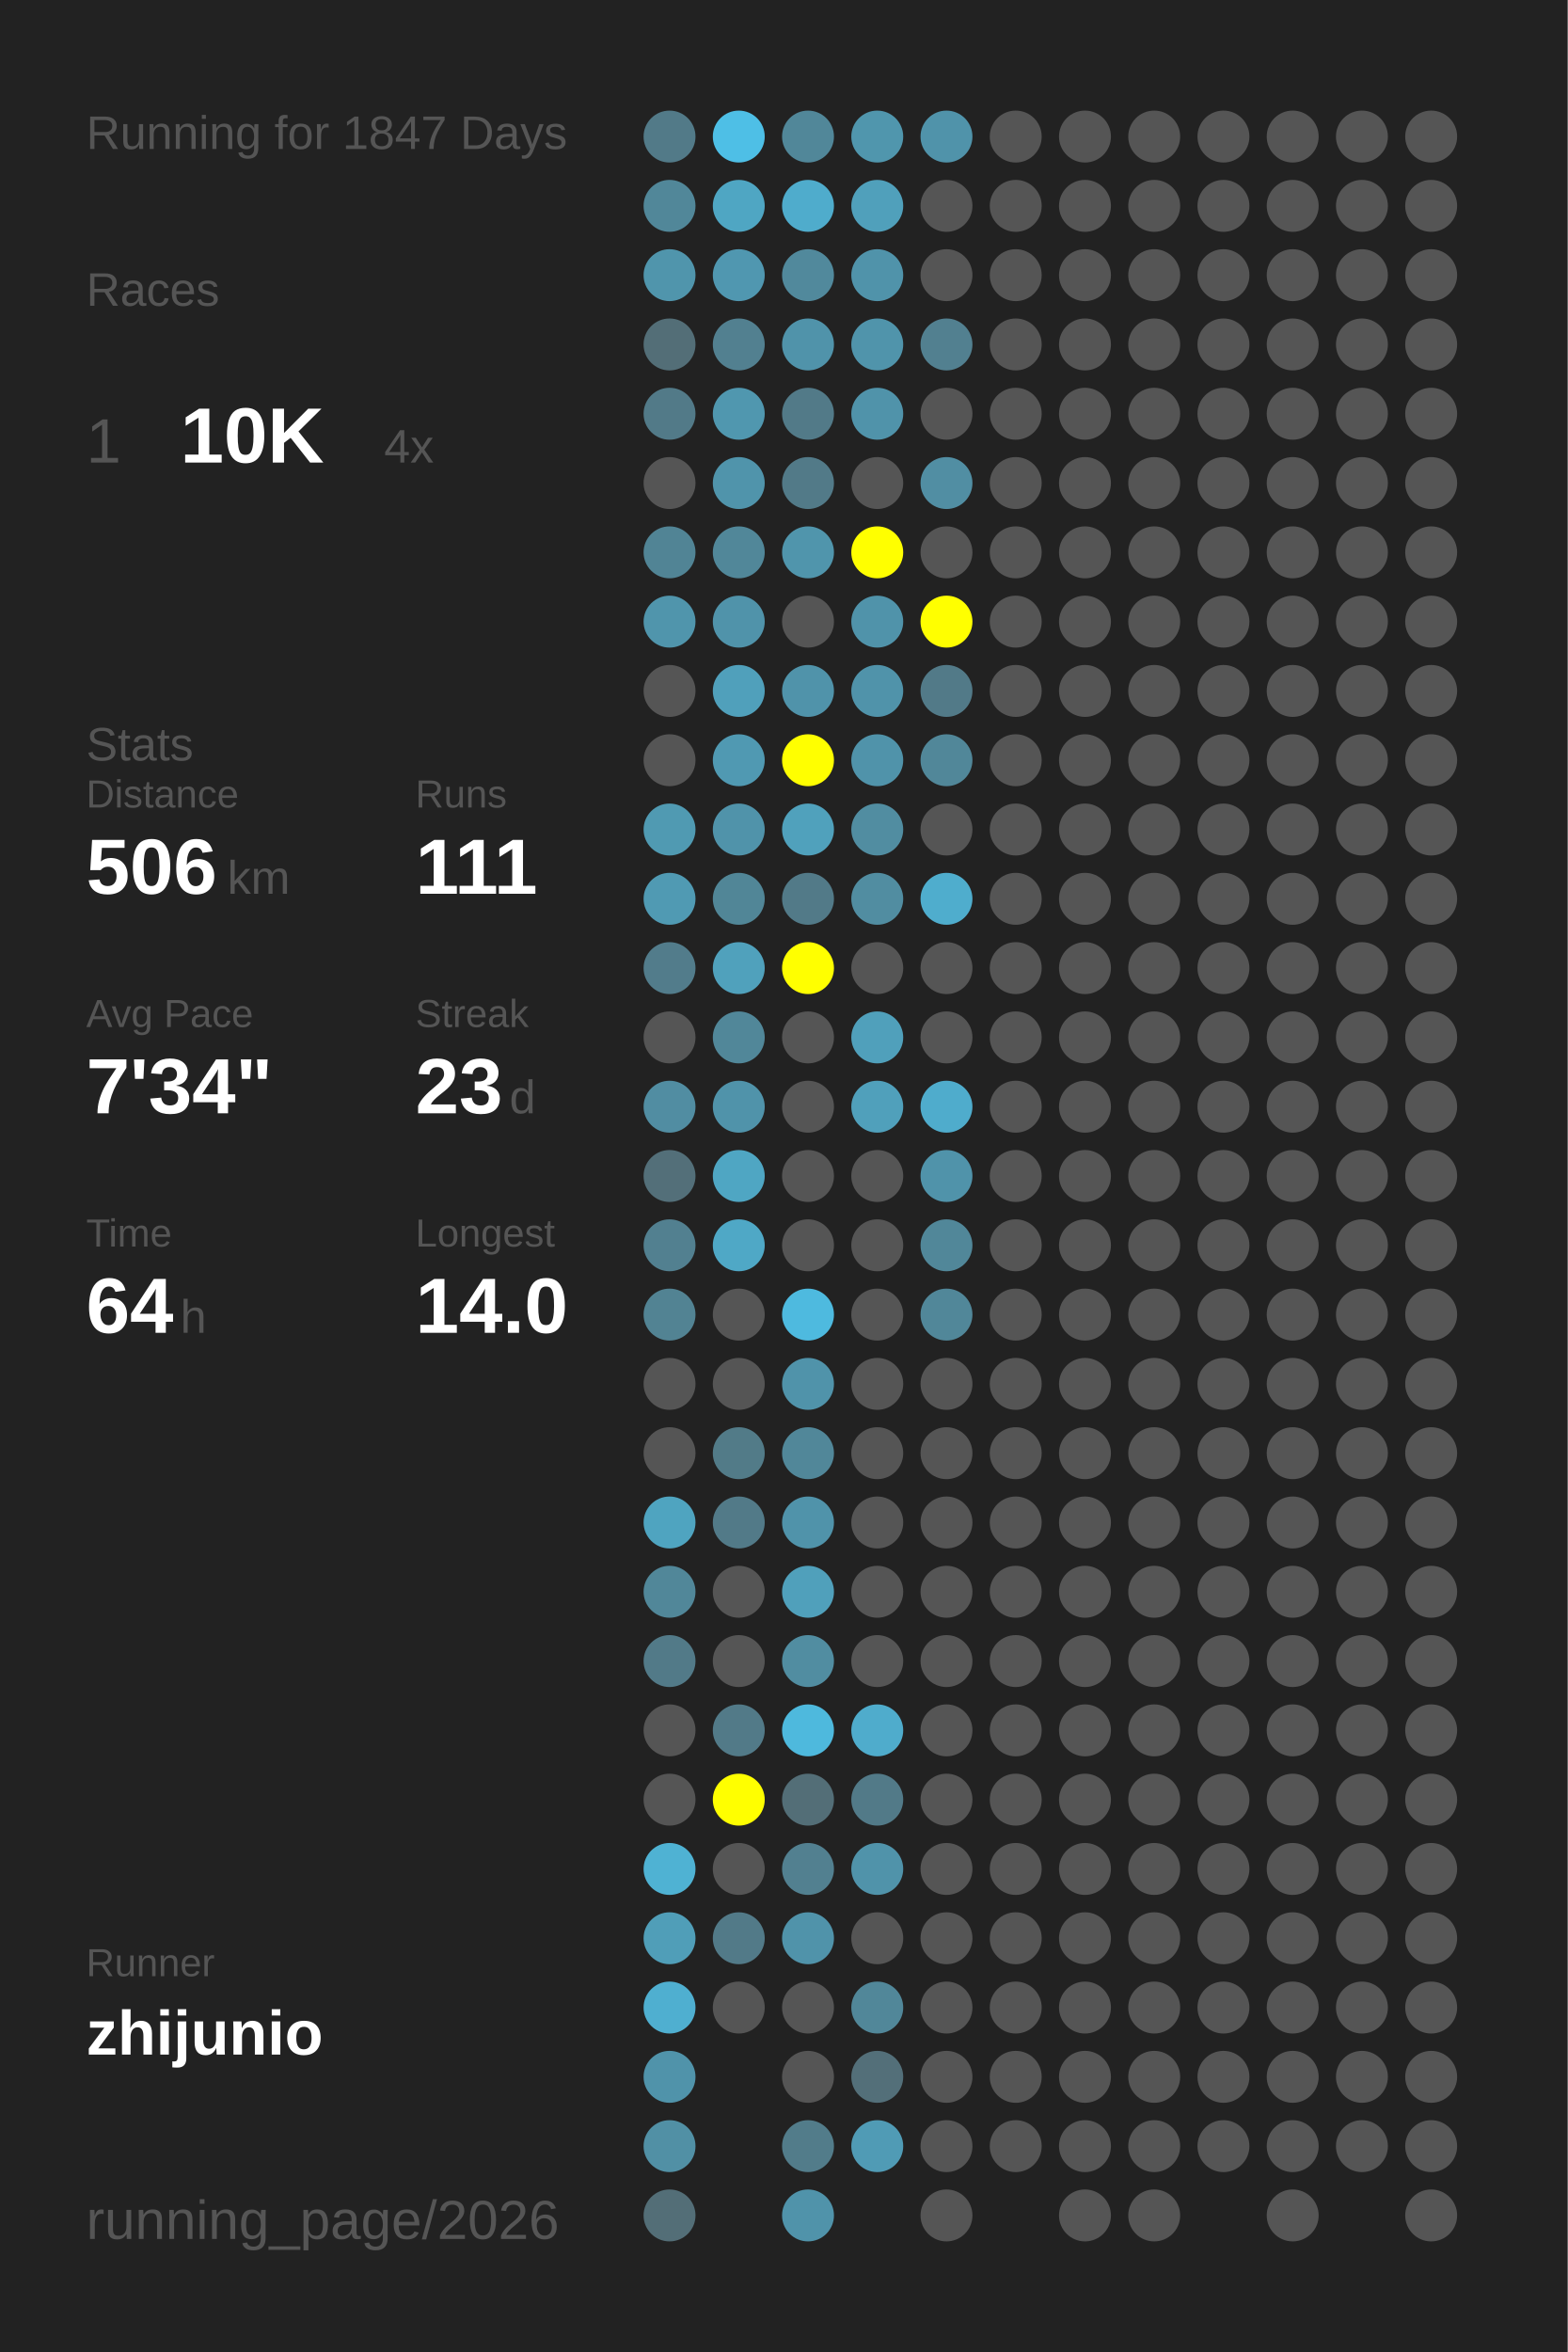
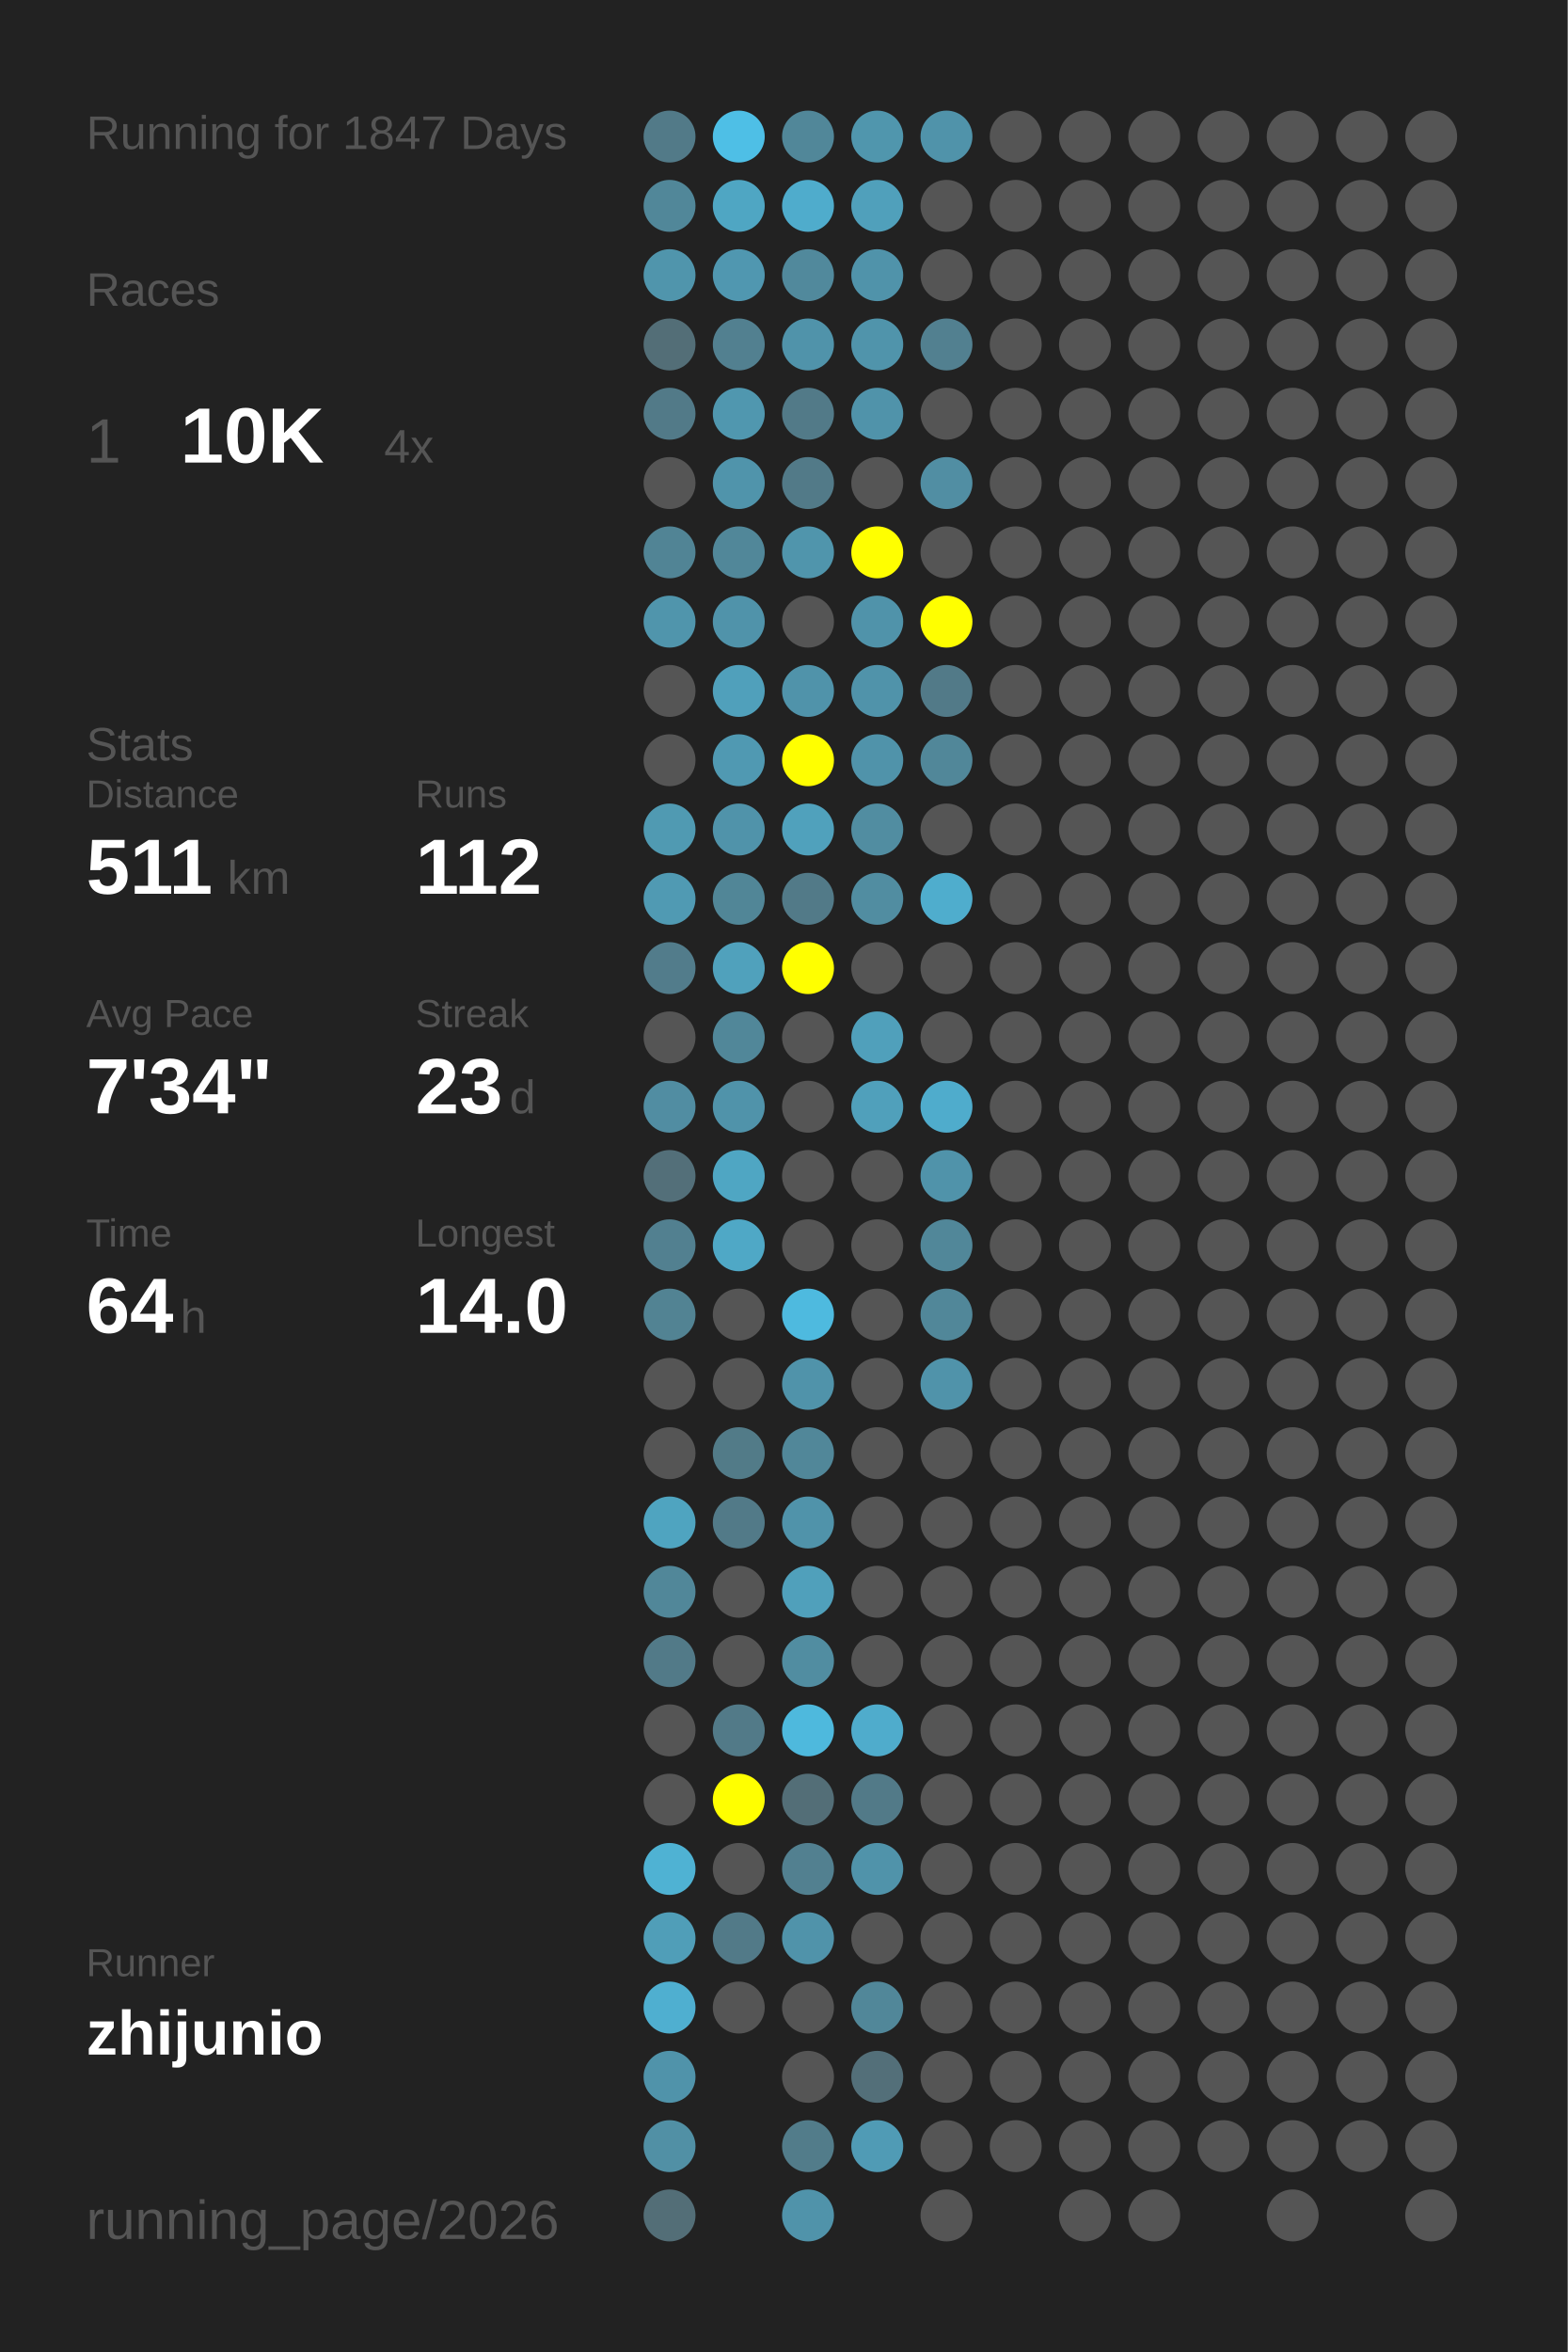
<svg xmlns="http://www.w3.org/2000/svg" baseProfile="full" height="300mm" version="1.1" viewBox="0,0,200,300" width="200mm">
  <defs />
  <rect fill="#222222" height="300" width="200" x="0" y="0" />
  <text fill="#555555" style="font-size:6px; font-family:Arial;" x="11" y="19">Running for 1847 Days</text>
  <text fill="#555555" style="font-size:6px; font-family:Arial;" x="11" y="39">Races</text>
  <text fill="#555555" style="font-size:8px; font-family:Arial;" x="11" y="59">1</text>
  <text fill="#FFFFFF" style="font-size:10px; font-family:Arial; font-weight:bold;" x="23" y="59">10K</text>
  <text fill="#555555" style="font-size:6px; font-family:Arial;" x="49" y="59">4x</text>
  <text fill="#555555" style="font-size:6px; font-family:Arial;" x="11" y="97">Stats</text>
  <text fill="#555555" style="font-size:5px; font-family:Arial;" x="11" y="103">Distance</text>
-   <text fill="#FFFFFF" style="font-size:10px; font-family:Arial; font-weight:bold;" x="11" y="114">506</text>
+   <text fill="#FFFFFF" style="font-size:10px; font-family:Arial; font-weight:bold;" x="11" y="114">511</text>
  <text fill="#555555" style="font-size:6px; font-family:Arial;" x="29" y="114">km</text>
  <text fill="#555555" style="font-size:5px; font-family:Arial;" x="53" y="103">Runs</text>
-   <text fill="#FFFFFF" style="font-size:10px; font-family:Arial; font-weight:bold;" x="53" y="114">111</text>
+   <text fill="#FFFFFF" style="font-size:10px; font-family:Arial; font-weight:bold;" x="53" y="114">112</text>
  <text fill="#555555" style="font-size:5px; font-family:Arial;" x="11" y="131">Avg Pace</text>
  <text fill="#FFFFFF" style="font-size:10px; font-family:Arial; font-weight:bold;" x="11" y="142">7'34"</text>
  <text fill="#555555" style="font-size:5px; font-family:Arial;" x="53" y="131">Streak</text>
  <text fill="#FFFFFF" style="font-size:10px; font-family:Arial; font-weight:bold;" x="53" y="142">23</text>
  <text fill="#555555" style="font-size:6px; font-family:Arial;" x="65" y="142">d</text>
  <text fill="#555555" style="font-size:5px; font-family:Arial;" x="11" y="159">Time</text>
  <text fill="#FFFFFF" style="font-size:10px; font-family:Arial; font-weight:bold;" x="11" y="170">64</text>
  <text fill="#555555" style="font-size:6px; font-family:Arial;" x="23" y="170">h</text>
  <text fill="#555555" style="font-size:5px; font-family:Arial;" x="53" y="159">Longest</text>
  <text fill="#FFFFFF" style="font-size:10px; font-family:Arial; font-weight:bold;" x="53" y="170">14.0</text>
  <text fill="#555555" style="font-size:5px; font-family:Arial;" x="11" y="252.065">Runner</text>
  <text fill="#FFFFFF" style="font-size:8px; font-family:Arial; font-weight:bold;" x="11" y="262.065">zhijunio</text>
  <text fill="#555555" style="font-size:7px; font-family:Arial;" x="11" y="285.581">running_page/2026</text>
  <circle cx="85.417" cy="17.419" fill="#527a88" r="3.312" />
  <circle cx="85.417" cy="26.258" fill="#518799" r="3.312" />
  <circle cx="85.417" cy="35.097" fill="#5095ac" r="3.312" />
  <circle cx="85.417" cy="43.935" fill="#536e77" r="3.312" />
  <circle cx="85.417" cy="52.774" fill="#527a88" r="3.312" />
  <circle cx="85.417" cy="61.613" fill="#555555" r="3.312" />
  <circle cx="85.417" cy="70.452" fill="#518495" r="3.312" />
  <circle cx="85.417" cy="79.29" fill="#5095ac" r="3.312" />
  <circle cx="85.417" cy="88.129" fill="#555555" r="3.312" />
  <circle cx="85.417" cy="96.968" fill="#555555" r="3.312" />
  <circle cx="85.417" cy="105.806" fill="#509ab2" r="3.312" />
  <circle cx="85.417" cy="114.645" fill="#509ab3" r="3.312" />
  <circle cx="85.417" cy="123.484" fill="#527c8b" r="3.312" />
  <circle cx="85.417" cy="132.323" fill="#555555" r="3.312" />
  <circle cx="85.417" cy="141.161" fill="#518da2" r="3.312" />
  <circle cx="85.417" cy="150" fill="#536f79" r="3.312" />
  <circle cx="85.417" cy="158.839" fill="#528090" r="3.312" />
  <circle cx="85.417" cy="167.677" fill="#528393" r="3.312" />
  <circle cx="85.417" cy="176.516" fill="#555555" r="3.312" />
  <circle cx="85.417" cy="185.355" fill="#555555" r="3.312" />
  <circle cx="85.417" cy="194.194" fill="#4fa4c0" r="3.312" />
  <circle cx="85.417" cy="203.032" fill="#518799" r="3.312" />
  <circle cx="85.417" cy="211.871" fill="#527a88" r="3.312" />
  <circle cx="85.417" cy="220.71" fill="#555555" r="3.312" />
  <circle cx="85.417" cy="229.548" fill="#555555" r="3.312" />
  <circle cx="85.417" cy="238.387" fill="#4fb2d3" r="3.312" />
  <circle cx="85.417" cy="247.226" fill="#509eb8" r="3.312" />
  <circle cx="85.417" cy="256.065" fill="#4fafd0" r="3.312" />
  <circle cx="85.417" cy="264.903" fill="#5093aa" r="3.312" />
  <circle cx="85.417" cy="273.742" fill="#5190a5" r="3.312" />
  <circle cx="85.417" cy="282.581" fill="#536e77" r="3.312" />
  <circle cx="94.25" cy="17.419" fill="#4ebfe6" r="3.312" />
  <circle cx="94.25" cy="26.258" fill="#4fa6c3" r="3.312" />
  <circle cx="94.25" cy="35.097" fill="#5097b0" r="3.312" />
  <circle cx="94.25" cy="43.935" fill="#528090" r="3.312" />
  <circle cx="94.25" cy="52.774" fill="#5097af" r="3.312" />
  <circle cx="94.25" cy="61.613" fill="#5094ab" r="3.312" />
  <circle cx="94.25" cy="70.452" fill="#518799" r="3.312" />
  <circle cx="94.25" cy="79.29" fill="#5093aa" r="3.312" />
  <circle cx="94.25" cy="88.129" fill="#50a0bb" r="3.312" />
  <circle cx="94.25" cy="96.968" fill="#5099b2" r="3.312" />
  <circle cx="94.25" cy="105.806" fill="#5093aa" r="3.312" />
  <circle cx="94.25" cy="114.645" fill="#518697" r="3.312" />
  <circle cx="94.25" cy="123.484" fill="#50a1bc" r="3.312" />
  <circle cx="94.25" cy="132.323" fill="#518799" r="3.312" />
  <circle cx="94.25" cy="141.161" fill="#5093aa" r="3.312" />
  <circle cx="94.25" cy="150" fill="#4fa6c3" r="3.312" />
  <circle cx="94.25" cy="158.839" fill="#4fa8c6" r="3.312" />
  <circle cx="94.25" cy="167.677" fill="#555555" r="3.312" />
  <circle cx="94.25" cy="176.516" fill="#555555" r="3.312" />
  <circle cx="94.25" cy="185.355" fill="#527b88" r="3.312" />
  <circle cx="94.25" cy="194.194" fill="#527a88" r="3.312" />
  <circle cx="94.25" cy="203.032" fill="#555555" r="3.312" />
  <circle cx="94.25" cy="211.871" fill="#555555" r="3.312" />
  <circle cx="94.25" cy="220.71" fill="#527a88" r="3.312" />
  <circle cx="94.25" cy="229.548" fill="#FFFF00" r="3.312" />
  <circle cx="94.25" cy="238.387" fill="#555555" r="3.312" />
  <circle cx="94.25" cy="247.226" fill="#527a88" r="3.312" />
  <circle cx="94.25" cy="256.065" fill="#555555" r="3.312" />
  <circle cx="103.083" cy="17.419" fill="#518799" r="3.312" />
  <circle cx="103.083" cy="26.258" fill="#4faccc" r="3.312" />
  <circle cx="103.083" cy="35.097" fill="#51899c" r="3.312" />
  <circle cx="103.083" cy="43.935" fill="#5093aa" r="3.312" />
  <circle cx="103.083" cy="52.774" fill="#527a88" r="3.312" />
  <circle cx="103.083" cy="61.613" fill="#527a88" r="3.312" />
  <circle cx="103.083" cy="70.452" fill="#5095ac" r="3.312" />
  <circle cx="103.083" cy="79.29" fill="#555555" r="3.312" />
  <circle cx="103.083" cy="88.129" fill="#5093aa" r="3.312" />
  <circle cx="103.083" cy="96.968" fill="#FFFF00" r="3.312" />
  <circle cx="103.083" cy="105.806" fill="#50a1bc" r="3.312" />
  <circle cx="103.083" cy="114.645" fill="#527a88" r="3.312" />
  <circle cx="103.083" cy="123.484" fill="#FFFF00" r="3.312" />
  <circle cx="103.083" cy="132.323" fill="#555555" r="3.312" />
  <circle cx="103.083" cy="141.161" fill="#555555" r="3.312" />
  <circle cx="103.083" cy="150" fill="#555555" r="3.312" />
  <circle cx="103.083" cy="158.839" fill="#555555" r="3.312" />
  <circle cx="103.083" cy="167.677" fill="#4ebadf" r="3.312" />
  <circle cx="103.083" cy="176.516" fill="#5093aa" r="3.312" />
  <circle cx="103.083" cy="185.355" fill="#518799" r="3.312" />
  <circle cx="103.083" cy="194.194" fill="#5093aa" r="3.312" />
  <circle cx="103.083" cy="203.032" fill="#50a0bb" r="3.312" />
  <circle cx="103.083" cy="211.871" fill="#518da1" r="3.312" />
  <circle cx="103.083" cy="220.71" fill="#4eb9dd" r="3.312" />
  <circle cx="103.083" cy="229.548" fill="#536e77" r="3.312" />
  <circle cx="103.083" cy="238.387" fill="#528090" r="3.312" />
  <circle cx="103.083" cy="247.226" fill="#5093aa" r="3.312" />
  <circle cx="103.083" cy="256.065" fill="#555555" r="3.312" />
  <circle cx="103.083" cy="264.903" fill="#555555" r="3.312" />
  <circle cx="103.083" cy="273.742" fill="#527c8a" r="3.312" />
  <circle cx="103.083" cy="282.581" fill="#5093aa" r="3.312" />
  <circle cx="111.917" cy="17.419" fill="#5096ad" r="3.312" />
  <circle cx="111.917" cy="26.258" fill="#50a0bb" r="3.312" />
  <circle cx="111.917" cy="35.097" fill="#5093aa" r="3.312" />
  <circle cx="111.917" cy="43.935" fill="#5094ab" r="3.312" />
  <circle cx="111.917" cy="52.774" fill="#5093aa" r="3.312" />
  <circle cx="111.917" cy="61.613" fill="#555555" r="3.312" />
  <circle cx="111.917" cy="70.452" fill="#FFFF00" r="3.312" />
  <circle cx="111.917" cy="79.29" fill="#5093aa" r="3.312" />
  <circle cx="111.917" cy="88.129" fill="#5093aa" r="3.312" />
  <circle cx="111.917" cy="96.968" fill="#5093aa" r="3.312" />
  <circle cx="111.917" cy="105.806" fill="#518da1" r="3.312" />
  <circle cx="111.917" cy="114.645" fill="#518da1" r="3.312" />
  <circle cx="111.917" cy="123.484" fill="#555555" r="3.312" />
  <circle cx="111.917" cy="132.323" fill="#50a0bb" r="3.312" />
  <circle cx="111.917" cy="141.161" fill="#50a0bb" r="3.312" />
  <circle cx="111.917" cy="150" fill="#555555" r="3.312" />
  <circle cx="111.917" cy="158.839" fill="#555555" r="3.312" />
  <circle cx="111.917" cy="167.677" fill="#555555" r="3.312" />
  <circle cx="111.917" cy="176.516" fill="#555555" r="3.312" />
  <circle cx="111.917" cy="185.355" fill="#555555" r="3.312" />
  <circle cx="111.917" cy="194.194" fill="#555555" r="3.312" />
  <circle cx="111.917" cy="203.032" fill="#555555" r="3.312" />
  <circle cx="111.917" cy="211.871" fill="#555555" r="3.312" />
  <circle cx="111.917" cy="220.71" fill="#4faccc" r="3.312" />
  <circle cx="111.917" cy="229.548" fill="#527a88" r="3.312" />
  <circle cx="111.917" cy="238.387" fill="#5093aa" r="3.312" />
  <circle cx="111.917" cy="247.226" fill="#555555" r="3.312" />
  <circle cx="111.917" cy="256.065" fill="#518799" r="3.312" />
  <circle cx="111.917" cy="264.903" fill="#536f79" r="3.312" />
  <circle cx="111.917" cy="273.742" fill="#509bb5" r="3.312" />
  <circle cx="120.75" cy="17.419" fill="#5093aa" r="3.312" />
  <circle cx="120.75" cy="26.258" fill="#555555" r="3.312" />
  <circle cx="120.75" cy="35.097" fill="#555555" r="3.312" />
  <circle cx="120.75" cy="43.935" fill="#528090" r="3.312" />
  <circle cx="120.75" cy="52.774" fill="#555555" r="3.312" />
  <circle cx="120.75" cy="61.613" fill="#518ea3" r="3.312" />
  <circle cx="120.75" cy="70.452" fill="#555555" r="3.312" />
  <circle cx="120.75" cy="79.29" fill="#FFFF00" r="3.312" />
  <circle cx="120.75" cy="88.129" fill="#527a88" r="3.312" />
  <circle cx="120.75" cy="96.968" fill="#518799" r="3.312" />
  <circle cx="120.75" cy="105.806" fill="#555555" r="3.312" />
  <circle cx="120.75" cy="114.645" fill="#4fadcd" r="3.312" />
  <circle cx="120.75" cy="123.484" fill="#555555" r="3.312" />
  <circle cx="120.75" cy="132.323" fill="#555555" r="3.312" />
  <circle cx="120.75" cy="141.161" fill="#4faccc" r="3.312" />
  <circle cx="120.75" cy="150" fill="#5093aa" r="3.312" />
  <circle cx="120.75" cy="158.839" fill="#518799" r="3.312" />
  <circle cx="120.75" cy="167.677" fill="#518799" r="3.312" />
-   <circle cx="120.75" cy="176.516" fill="#555555" r="3.312" />
+   <circle cx="120.75" cy="176.516" fill="#5093aa" r="3.312" />
  <circle cx="120.75" cy="185.355" fill="#555555" r="3.312" />
  <circle cx="120.75" cy="194.194" fill="#555555" r="3.312" />
  <circle cx="120.75" cy="203.032" fill="#555555" r="3.312" />
  <circle cx="120.75" cy="211.871" fill="#555555" r="3.312" />
  <circle cx="120.75" cy="220.71" fill="#555555" r="3.312" />
  <circle cx="120.75" cy="229.548" fill="#555555" r="3.312" />
  <circle cx="120.75" cy="238.387" fill="#555555" r="3.312" />
  <circle cx="120.75" cy="247.226" fill="#555555" r="3.312" />
  <circle cx="120.75" cy="256.065" fill="#555555" r="3.312" />
  <circle cx="120.75" cy="264.903" fill="#555555" r="3.312" />
  <circle cx="120.75" cy="273.742" fill="#555555" r="3.312" />
  <circle cx="120.75" cy="282.581" fill="#555555" r="3.312" />
  <circle cx="129.583" cy="17.419" fill="#555555" r="3.312" />
  <circle cx="129.583" cy="26.258" fill="#555555" r="3.312" />
  <circle cx="129.583" cy="35.097" fill="#555555" r="3.312" />
  <circle cx="129.583" cy="43.935" fill="#555555" r="3.312" />
  <circle cx="129.583" cy="52.774" fill="#555555" r="3.312" />
  <circle cx="129.583" cy="61.613" fill="#555555" r="3.312" />
  <circle cx="129.583" cy="70.452" fill="#555555" r="3.312" />
  <circle cx="129.583" cy="79.29" fill="#555555" r="3.312" />
  <circle cx="129.583" cy="88.129" fill="#555555" r="3.312" />
  <circle cx="129.583" cy="96.968" fill="#555555" r="3.312" />
  <circle cx="129.583" cy="105.806" fill="#555555" r="3.312" />
  <circle cx="129.583" cy="114.645" fill="#555555" r="3.312" />
  <circle cx="129.583" cy="123.484" fill="#555555" r="3.312" />
  <circle cx="129.583" cy="132.323" fill="#555555" r="3.312" />
  <circle cx="129.583" cy="141.161" fill="#555555" r="3.312" />
  <circle cx="129.583" cy="150" fill="#555555" r="3.312" />
  <circle cx="129.583" cy="158.839" fill="#555555" r="3.312" />
  <circle cx="129.583" cy="167.677" fill="#555555" r="3.312" />
  <circle cx="129.583" cy="176.516" fill="#555555" r="3.312" />
  <circle cx="129.583" cy="185.355" fill="#555555" r="3.312" />
  <circle cx="129.583" cy="194.194" fill="#555555" r="3.312" />
  <circle cx="129.583" cy="203.032" fill="#555555" r="3.312" />
  <circle cx="129.583" cy="211.871" fill="#555555" r="3.312" />
  <circle cx="129.583" cy="220.71" fill="#555555" r="3.312" />
  <circle cx="129.583" cy="229.548" fill="#555555" r="3.312" />
  <circle cx="129.583" cy="238.387" fill="#555555" r="3.312" />
  <circle cx="129.583" cy="247.226" fill="#555555" r="3.312" />
  <circle cx="129.583" cy="256.065" fill="#555555" r="3.312" />
  <circle cx="129.583" cy="264.903" fill="#555555" r="3.312" />
  <circle cx="129.583" cy="273.742" fill="#555555" r="3.312" />
  <circle cx="138.417" cy="17.419" fill="#555555" r="3.312" />
  <circle cx="138.417" cy="26.258" fill="#555555" r="3.312" />
  <circle cx="138.417" cy="35.097" fill="#555555" r="3.312" />
  <circle cx="138.417" cy="43.935" fill="#555555" r="3.312" />
  <circle cx="138.417" cy="52.774" fill="#555555" r="3.312" />
  <circle cx="138.417" cy="61.613" fill="#555555" r="3.312" />
  <circle cx="138.417" cy="70.452" fill="#555555" r="3.312" />
  <circle cx="138.417" cy="79.29" fill="#555555" r="3.312" />
  <circle cx="138.417" cy="88.129" fill="#555555" r="3.312" />
  <circle cx="138.417" cy="96.968" fill="#555555" r="3.312" />
  <circle cx="138.417" cy="105.806" fill="#555555" r="3.312" />
  <circle cx="138.417" cy="114.645" fill="#555555" r="3.312" />
  <circle cx="138.417" cy="123.484" fill="#555555" r="3.312" />
  <circle cx="138.417" cy="132.323" fill="#555555" r="3.312" />
  <circle cx="138.417" cy="141.161" fill="#555555" r="3.312" />
  <circle cx="138.417" cy="150" fill="#555555" r="3.312" />
  <circle cx="138.417" cy="158.839" fill="#555555" r="3.312" />
  <circle cx="138.417" cy="167.677" fill="#555555" r="3.312" />
  <circle cx="138.417" cy="176.516" fill="#555555" r="3.312" />
  <circle cx="138.417" cy="185.355" fill="#555555" r="3.312" />
  <circle cx="138.417" cy="194.194" fill="#555555" r="3.312" />
  <circle cx="138.417" cy="203.032" fill="#555555" r="3.312" />
  <circle cx="138.417" cy="211.871" fill="#555555" r="3.312" />
  <circle cx="138.417" cy="220.71" fill="#555555" r="3.312" />
  <circle cx="138.417" cy="229.548" fill="#555555" r="3.312" />
  <circle cx="138.417" cy="238.387" fill="#555555" r="3.312" />
  <circle cx="138.417" cy="247.226" fill="#555555" r="3.312" />
  <circle cx="138.417" cy="256.065" fill="#555555" r="3.312" />
  <circle cx="138.417" cy="264.903" fill="#555555" r="3.312" />
  <circle cx="138.417" cy="273.742" fill="#555555" r="3.312" />
  <circle cx="138.417" cy="282.581" fill="#555555" r="3.312" />
  <circle cx="147.25" cy="17.419" fill="#555555" r="3.312" />
  <circle cx="147.25" cy="26.258" fill="#555555" r="3.312" />
  <circle cx="147.25" cy="35.097" fill="#555555" r="3.312" />
  <circle cx="147.25" cy="43.935" fill="#555555" r="3.312" />
  <circle cx="147.25" cy="52.774" fill="#555555" r="3.312" />
  <circle cx="147.25" cy="61.613" fill="#555555" r="3.312" />
  <circle cx="147.25" cy="70.452" fill="#555555" r="3.312" />
  <circle cx="147.25" cy="79.29" fill="#555555" r="3.312" />
  <circle cx="147.25" cy="88.129" fill="#555555" r="3.312" />
  <circle cx="147.25" cy="96.968" fill="#555555" r="3.312" />
  <circle cx="147.25" cy="105.806" fill="#555555" r="3.312" />
  <circle cx="147.25" cy="114.645" fill="#555555" r="3.312" />
  <circle cx="147.25" cy="123.484" fill="#555555" r="3.312" />
  <circle cx="147.25" cy="132.323" fill="#555555" r="3.312" />
  <circle cx="147.25" cy="141.161" fill="#555555" r="3.312" />
  <circle cx="147.25" cy="150" fill="#555555" r="3.312" />
  <circle cx="147.25" cy="158.839" fill="#555555" r="3.312" />
  <circle cx="147.25" cy="167.677" fill="#555555" r="3.312" />
  <circle cx="147.25" cy="176.516" fill="#555555" r="3.312" />
  <circle cx="147.25" cy="185.355" fill="#555555" r="3.312" />
  <circle cx="147.25" cy="194.194" fill="#555555" r="3.312" />
  <circle cx="147.25" cy="203.032" fill="#555555" r="3.312" />
  <circle cx="147.25" cy="211.871" fill="#555555" r="3.312" />
  <circle cx="147.25" cy="220.71" fill="#555555" r="3.312" />
  <circle cx="147.25" cy="229.548" fill="#555555" r="3.312" />
  <circle cx="147.25" cy="238.387" fill="#555555" r="3.312" />
  <circle cx="147.25" cy="247.226" fill="#555555" r="3.312" />
  <circle cx="147.25" cy="256.065" fill="#555555" r="3.312" />
  <circle cx="147.25" cy="264.903" fill="#555555" r="3.312" />
  <circle cx="147.25" cy="273.742" fill="#555555" r="3.312" />
  <circle cx="147.25" cy="282.581" fill="#555555" r="3.312" />
  <circle cx="156.083" cy="17.419" fill="#555555" r="3.312" />
  <circle cx="156.083" cy="26.258" fill="#555555" r="3.312" />
  <circle cx="156.083" cy="35.097" fill="#555555" r="3.312" />
  <circle cx="156.083" cy="43.935" fill="#555555" r="3.312" />
  <circle cx="156.083" cy="52.774" fill="#555555" r="3.312" />
  <circle cx="156.083" cy="61.613" fill="#555555" r="3.312" />
  <circle cx="156.083" cy="70.452" fill="#555555" r="3.312" />
  <circle cx="156.083" cy="79.29" fill="#555555" r="3.312" />
  <circle cx="156.083" cy="88.129" fill="#555555" r="3.312" />
  <circle cx="156.083" cy="96.968" fill="#555555" r="3.312" />
  <circle cx="156.083" cy="105.806" fill="#555555" r="3.312" />
  <circle cx="156.083" cy="114.645" fill="#555555" r="3.312" />
  <circle cx="156.083" cy="123.484" fill="#555555" r="3.312" />
  <circle cx="156.083" cy="132.323" fill="#555555" r="3.312" />
  <circle cx="156.083" cy="141.161" fill="#555555" r="3.312" />
  <circle cx="156.083" cy="150" fill="#555555" r="3.312" />
  <circle cx="156.083" cy="158.839" fill="#555555" r="3.312" />
  <circle cx="156.083" cy="167.677" fill="#555555" r="3.312" />
  <circle cx="156.083" cy="176.516" fill="#555555" r="3.312" />
  <circle cx="156.083" cy="185.355" fill="#555555" r="3.312" />
  <circle cx="156.083" cy="194.194" fill="#555555" r="3.312" />
  <circle cx="156.083" cy="203.032" fill="#555555" r="3.312" />
  <circle cx="156.083" cy="211.871" fill="#555555" r="3.312" />
  <circle cx="156.083" cy="220.71" fill="#555555" r="3.312" />
  <circle cx="156.083" cy="229.548" fill="#555555" r="3.312" />
  <circle cx="156.083" cy="238.387" fill="#555555" r="3.312" />
  <circle cx="156.083" cy="247.226" fill="#555555" r="3.312" />
  <circle cx="156.083" cy="256.065" fill="#555555" r="3.312" />
  <circle cx="156.083" cy="264.903" fill="#555555" r="3.312" />
  <circle cx="156.083" cy="273.742" fill="#555555" r="3.312" />
  <circle cx="164.917" cy="17.419" fill="#555555" r="3.312" />
  <circle cx="164.917" cy="26.258" fill="#555555" r="3.312" />
  <circle cx="164.917" cy="35.097" fill="#555555" r="3.312" />
  <circle cx="164.917" cy="43.935" fill="#555555" r="3.312" />
  <circle cx="164.917" cy="52.774" fill="#555555" r="3.312" />
  <circle cx="164.917" cy="61.613" fill="#555555" r="3.312" />
  <circle cx="164.917" cy="70.452" fill="#555555" r="3.312" />
  <circle cx="164.917" cy="79.29" fill="#555555" r="3.312" />
  <circle cx="164.917" cy="88.129" fill="#555555" r="3.312" />
  <circle cx="164.917" cy="96.968" fill="#555555" r="3.312" />
  <circle cx="164.917" cy="105.806" fill="#555555" r="3.312" />
  <circle cx="164.917" cy="114.645" fill="#555555" r="3.312" />
  <circle cx="164.917" cy="123.484" fill="#555555" r="3.312" />
  <circle cx="164.917" cy="132.323" fill="#555555" r="3.312" />
  <circle cx="164.917" cy="141.161" fill="#555555" r="3.312" />
  <circle cx="164.917" cy="150" fill="#555555" r="3.312" />
  <circle cx="164.917" cy="158.839" fill="#555555" r="3.312" />
  <circle cx="164.917" cy="167.677" fill="#555555" r="3.312" />
  <circle cx="164.917" cy="176.516" fill="#555555" r="3.312" />
  <circle cx="164.917" cy="185.355" fill="#555555" r="3.312" />
  <circle cx="164.917" cy="194.194" fill="#555555" r="3.312" />
  <circle cx="164.917" cy="203.032" fill="#555555" r="3.312" />
  <circle cx="164.917" cy="211.871" fill="#555555" r="3.312" />
  <circle cx="164.917" cy="220.71" fill="#555555" r="3.312" />
  <circle cx="164.917" cy="229.548" fill="#555555" r="3.312" />
  <circle cx="164.917" cy="238.387" fill="#555555" r="3.312" />
  <circle cx="164.917" cy="247.226" fill="#555555" r="3.312" />
  <circle cx="164.917" cy="256.065" fill="#555555" r="3.312" />
  <circle cx="164.917" cy="264.903" fill="#555555" r="3.312" />
  <circle cx="164.917" cy="273.742" fill="#555555" r="3.312" />
  <circle cx="164.917" cy="282.581" fill="#555555" r="3.312" />
  <circle cx="173.75" cy="17.419" fill="#555555" r="3.312" />
  <circle cx="173.75" cy="26.258" fill="#555555" r="3.312" />
  <circle cx="173.75" cy="35.097" fill="#555555" r="3.312" />
  <circle cx="173.75" cy="43.935" fill="#555555" r="3.312" />
  <circle cx="173.75" cy="52.774" fill="#555555" r="3.312" />
  <circle cx="173.75" cy="61.613" fill="#555555" r="3.312" />
  <circle cx="173.75" cy="70.452" fill="#555555" r="3.312" />
  <circle cx="173.75" cy="79.29" fill="#555555" r="3.312" />
  <circle cx="173.75" cy="88.129" fill="#555555" r="3.312" />
  <circle cx="173.75" cy="96.968" fill="#555555" r="3.312" />
  <circle cx="173.75" cy="105.806" fill="#555555" r="3.312" />
  <circle cx="173.75" cy="114.645" fill="#555555" r="3.312" />
  <circle cx="173.75" cy="123.484" fill="#555555" r="3.312" />
  <circle cx="173.75" cy="132.323" fill="#555555" r="3.312" />
  <circle cx="173.75" cy="141.161" fill="#555555" r="3.312" />
  <circle cx="173.75" cy="150" fill="#555555" r="3.312" />
  <circle cx="173.75" cy="158.839" fill="#555555" r="3.312" />
  <circle cx="173.75" cy="167.677" fill="#555555" r="3.312" />
  <circle cx="173.75" cy="176.516" fill="#555555" r="3.312" />
  <circle cx="173.75" cy="185.355" fill="#555555" r="3.312" />
  <circle cx="173.75" cy="194.194" fill="#555555" r="3.312" />
  <circle cx="173.75" cy="203.032" fill="#555555" r="3.312" />
  <circle cx="173.75" cy="211.871" fill="#555555" r="3.312" />
  <circle cx="173.75" cy="220.71" fill="#555555" r="3.312" />
  <circle cx="173.75" cy="229.548" fill="#555555" r="3.312" />
  <circle cx="173.75" cy="238.387" fill="#555555" r="3.312" />
  <circle cx="173.75" cy="247.226" fill="#555555" r="3.312" />
  <circle cx="173.75" cy="256.065" fill="#555555" r="3.312" />
  <circle cx="173.75" cy="264.903" fill="#555555" r="3.312" />
  <circle cx="173.75" cy="273.742" fill="#555555" r="3.312" />
  <circle cx="182.583" cy="17.419" fill="#555555" r="3.312" />
  <circle cx="182.583" cy="26.258" fill="#555555" r="3.312" />
  <circle cx="182.583" cy="35.097" fill="#555555" r="3.312" />
  <circle cx="182.583" cy="43.935" fill="#555555" r="3.312" />
  <circle cx="182.583" cy="52.774" fill="#555555" r="3.312" />
  <circle cx="182.583" cy="61.613" fill="#555555" r="3.312" />
  <circle cx="182.583" cy="70.452" fill="#555555" r="3.312" />
  <circle cx="182.583" cy="79.29" fill="#555555" r="3.312" />
  <circle cx="182.583" cy="88.129" fill="#555555" r="3.312" />
  <circle cx="182.583" cy="96.968" fill="#555555" r="3.312" />
  <circle cx="182.583" cy="105.806" fill="#555555" r="3.312" />
  <circle cx="182.583" cy="114.645" fill="#555555" r="3.312" />
  <circle cx="182.583" cy="123.484" fill="#555555" r="3.312" />
  <circle cx="182.583" cy="132.323" fill="#555555" r="3.312" />
  <circle cx="182.583" cy="141.161" fill="#555555" r="3.312" />
  <circle cx="182.583" cy="150" fill="#555555" r="3.312" />
  <circle cx="182.583" cy="158.839" fill="#555555" r="3.312" />
  <circle cx="182.583" cy="167.677" fill="#555555" r="3.312" />
  <circle cx="182.583" cy="176.516" fill="#555555" r="3.312" />
  <circle cx="182.583" cy="185.355" fill="#555555" r="3.312" />
  <circle cx="182.583" cy="194.194" fill="#555555" r="3.312" />
  <circle cx="182.583" cy="203.032" fill="#555555" r="3.312" />
  <circle cx="182.583" cy="211.871" fill="#555555" r="3.312" />
  <circle cx="182.583" cy="220.71" fill="#555555" r="3.312" />
  <circle cx="182.583" cy="229.548" fill="#555555" r="3.312" />
  <circle cx="182.583" cy="238.387" fill="#555555" r="3.312" />
  <circle cx="182.583" cy="247.226" fill="#555555" r="3.312" />
  <circle cx="182.583" cy="256.065" fill="#555555" r="3.312" />
  <circle cx="182.583" cy="264.903" fill="#555555" r="3.312" />
  <circle cx="182.583" cy="273.742" fill="#555555" r="3.312" />
  <circle cx="182.583" cy="282.581" fill="#555555" r="3.312" />
</svg>
